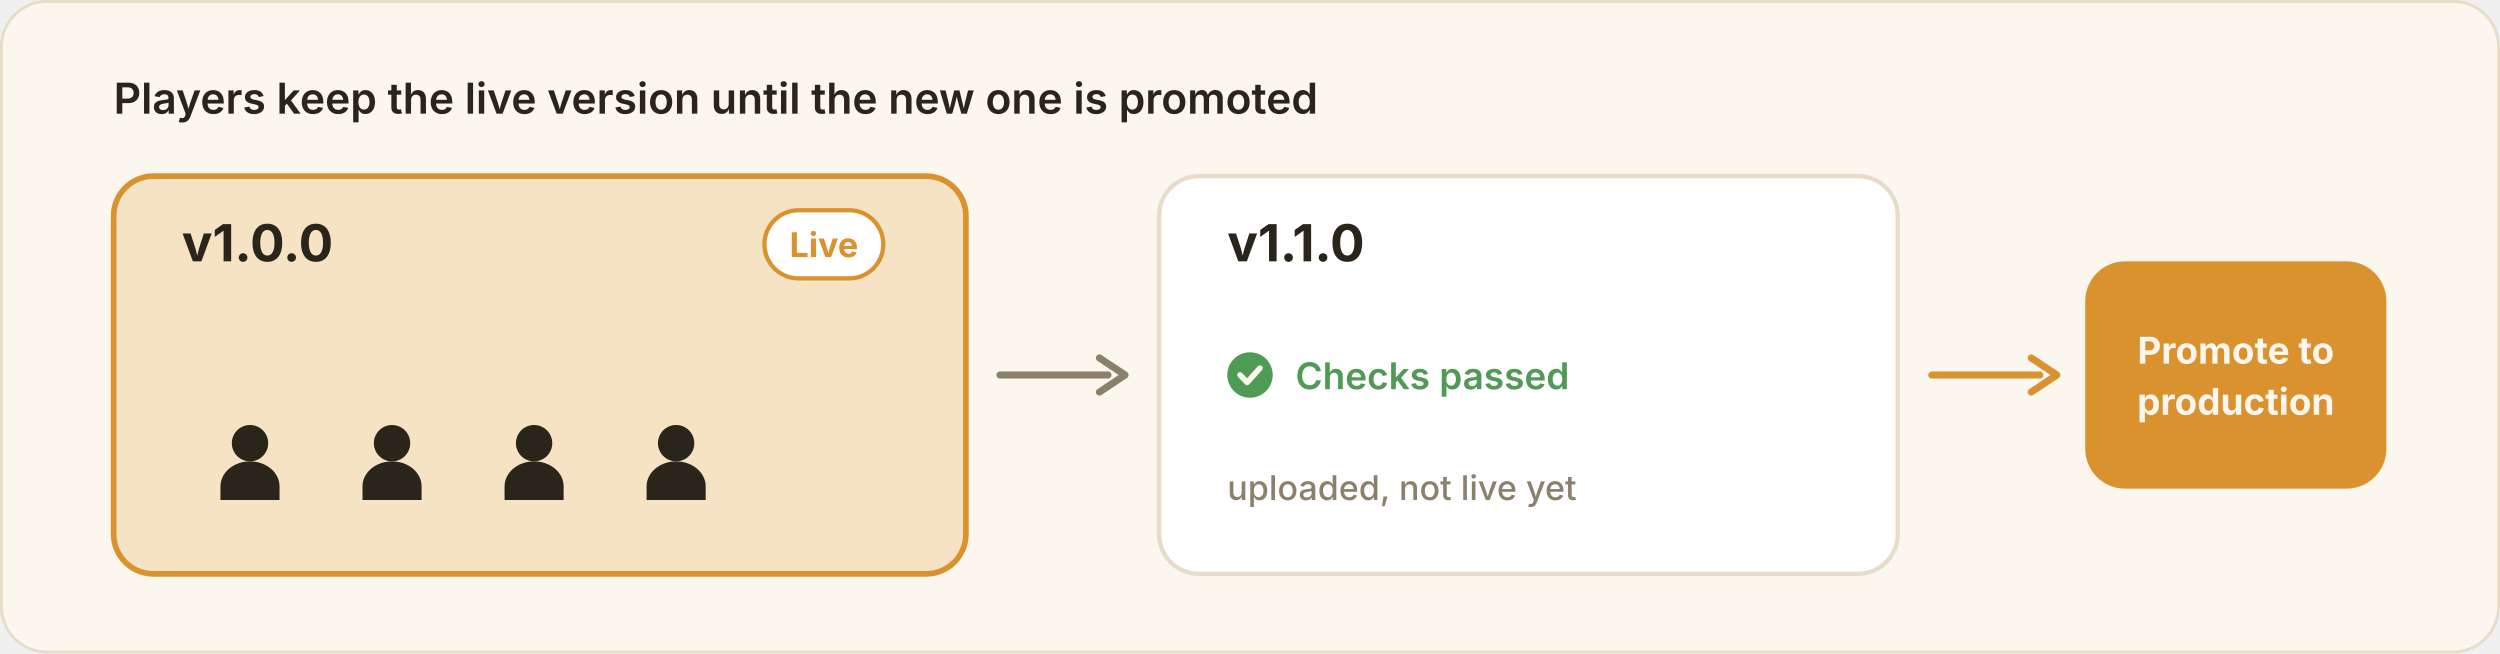
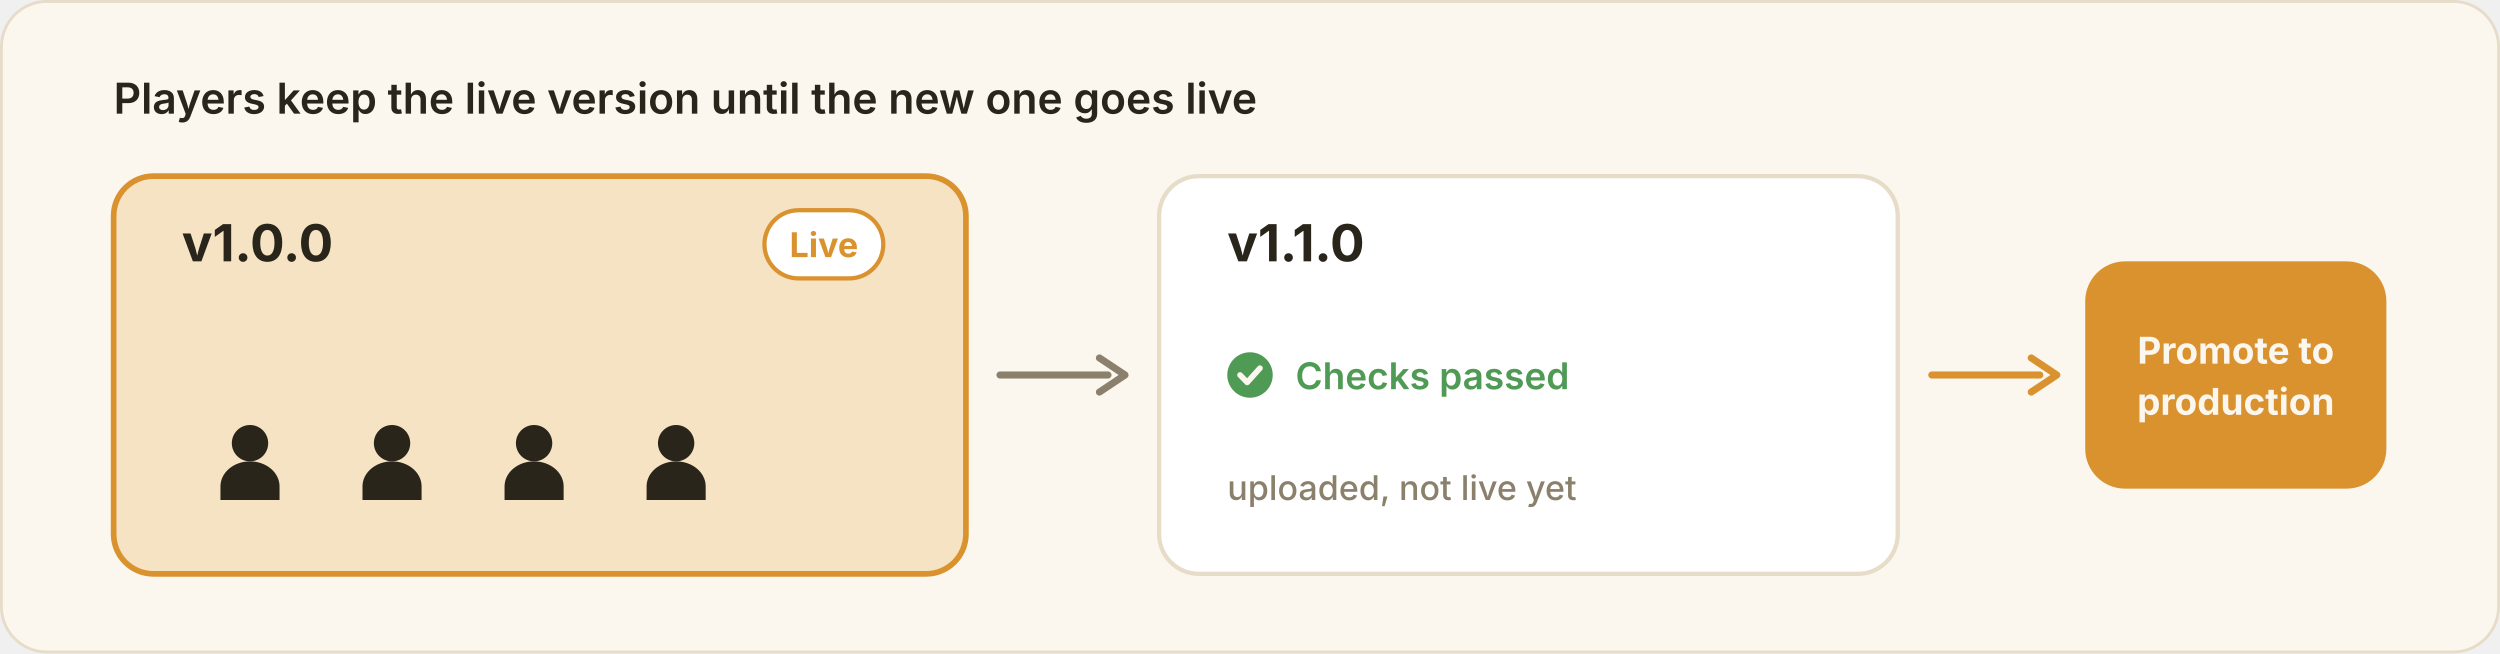
<svg xmlns="http://www.w3.org/2000/svg" viewBox="0 0 880 230" width="880" height="230" font-family="Inter, -apple-system, 'Segoe UI', Helvetica, Arial, sans-serif">
  <rect x="0.5" y="0.5" width="879" height="229" rx="16" fill="#fbf7ef" stroke="#e6dcc8" />
-   <text x="40" y="40" font-size="15" font-weight="600" fill="#2a251b" text-anchor="start" opacity="1">Players keep the live version until the new one is promoted</text>
+   <text x="40" y="40" font-size="15" font-weight="600" fill="#2a251b" text-anchor="start" opacity="1">Players keep the live version until the new one goes live</text>
  <rect x="40" y="62" width="300" height="140" rx="14" fill="#f6e3c4" stroke="#d9922e" stroke-width="2" opacity="1" />
  <text x="64" y="92" font-size="18" font-weight="700" fill="#2a251b" text-anchor="start" opacity="1">v1.0.0</text>
  <rect x="269.08" y="74" width="41.84" height="24" rx="12" fill="#ffffff" stroke="#d9922e" stroke-width="1.5" opacity="1" />
  <text x="290" y="90.5" font-size="12" font-weight="700" fill="#d9922e" text-anchor="middle" opacity="1">Live</text>
  <g opacity="1" fill="#2a251b">
    <circle cx="88" cy="156.0" r="6.4" />
    <path d="M 77.6 176 v -4.8 a 10.4 8.8 0 0 1 20.8 0 v 4.8 z" />
  </g>
  <g opacity="1" fill="#2a251b">
    <circle cx="138" cy="156.0" r="6.4" />
    <path d="M 127.6 176 v -4.8 a 10.4 8.8 0 0 1 20.8 0 v 4.8 z" />
  </g>
  <g opacity="1" fill="#2a251b">
    <circle cx="188" cy="156.0" r="6.4" />
    <path d="M 177.6 176 v -4.8 a 10.4 8.8 0 0 1 20.8 0 v 4.8 z" />
  </g>
  <g opacity="1" fill="#2a251b">
    <circle cx="238" cy="156.0" r="6.4" />
    <path d="M 227.6 176 v -4.8 a 10.4 8.8 0 0 1 20.8 0 v 4.8 z" />
  </g>
  <line x1="352" y1="132" x2="390" y2="132" stroke="#8a806b" stroke-width="2.5" stroke-linecap="round" opacity="1" />
  <path d="M 387 126 L 396 132 L 387 138" fill="none" stroke="#8a806b" stroke-width="2.5" stroke-linecap="round" stroke-linejoin="round" />
  <rect x="408" y="62" width="260" height="140" rx="14" fill="#ffffff" stroke="#e6dcc8" stroke-width="1.5" opacity="1" />
  <text x="432" y="92" font-size="18" font-weight="700" fill="#2a251b" text-anchor="start" opacity="1">v1.1.0</text>
  <circle cx="440" cy="132" r="8" fill="#4f9a55" />
  <path d="M 436.5 132 l 2.5 2.6 l 4.5 -5" fill="none" stroke="#fbf7ef" stroke-width="2" stroke-linecap="round" stroke-linejoin="round" />
  <text x="456" y="137" font-size="13" font-weight="600" fill="#4f9a55" text-anchor="start" opacity="1">Checks passed</text>
  <text x="432" y="176" font-size="12" font-weight="500" fill="#8a806b" text-anchor="start" opacity="1">uploaded, not live yet</text>
  <line x1="680" y1="132" x2="718" y2="132" stroke="#d9922e" stroke-width="2.5" stroke-linecap="round" opacity="1" />
  <path d="M 715 126 L 724 132 L 715 138" fill="none" stroke="#d9922e" stroke-width="2.5" stroke-linecap="round" stroke-linejoin="round" />
  <rect x="734" y="92" width="106" height="80" rx="14" fill="#d9922e" opacity="1" />
  <text x="787" y="128" font-size="13" font-weight="700" fill="#fbf7ef" text-anchor="middle" opacity="1">Promote to</text>
  <text x="787" y="146" font-size="13" font-weight="700" fill="#fbf7ef" text-anchor="middle" opacity="1">production</text>
</svg>
